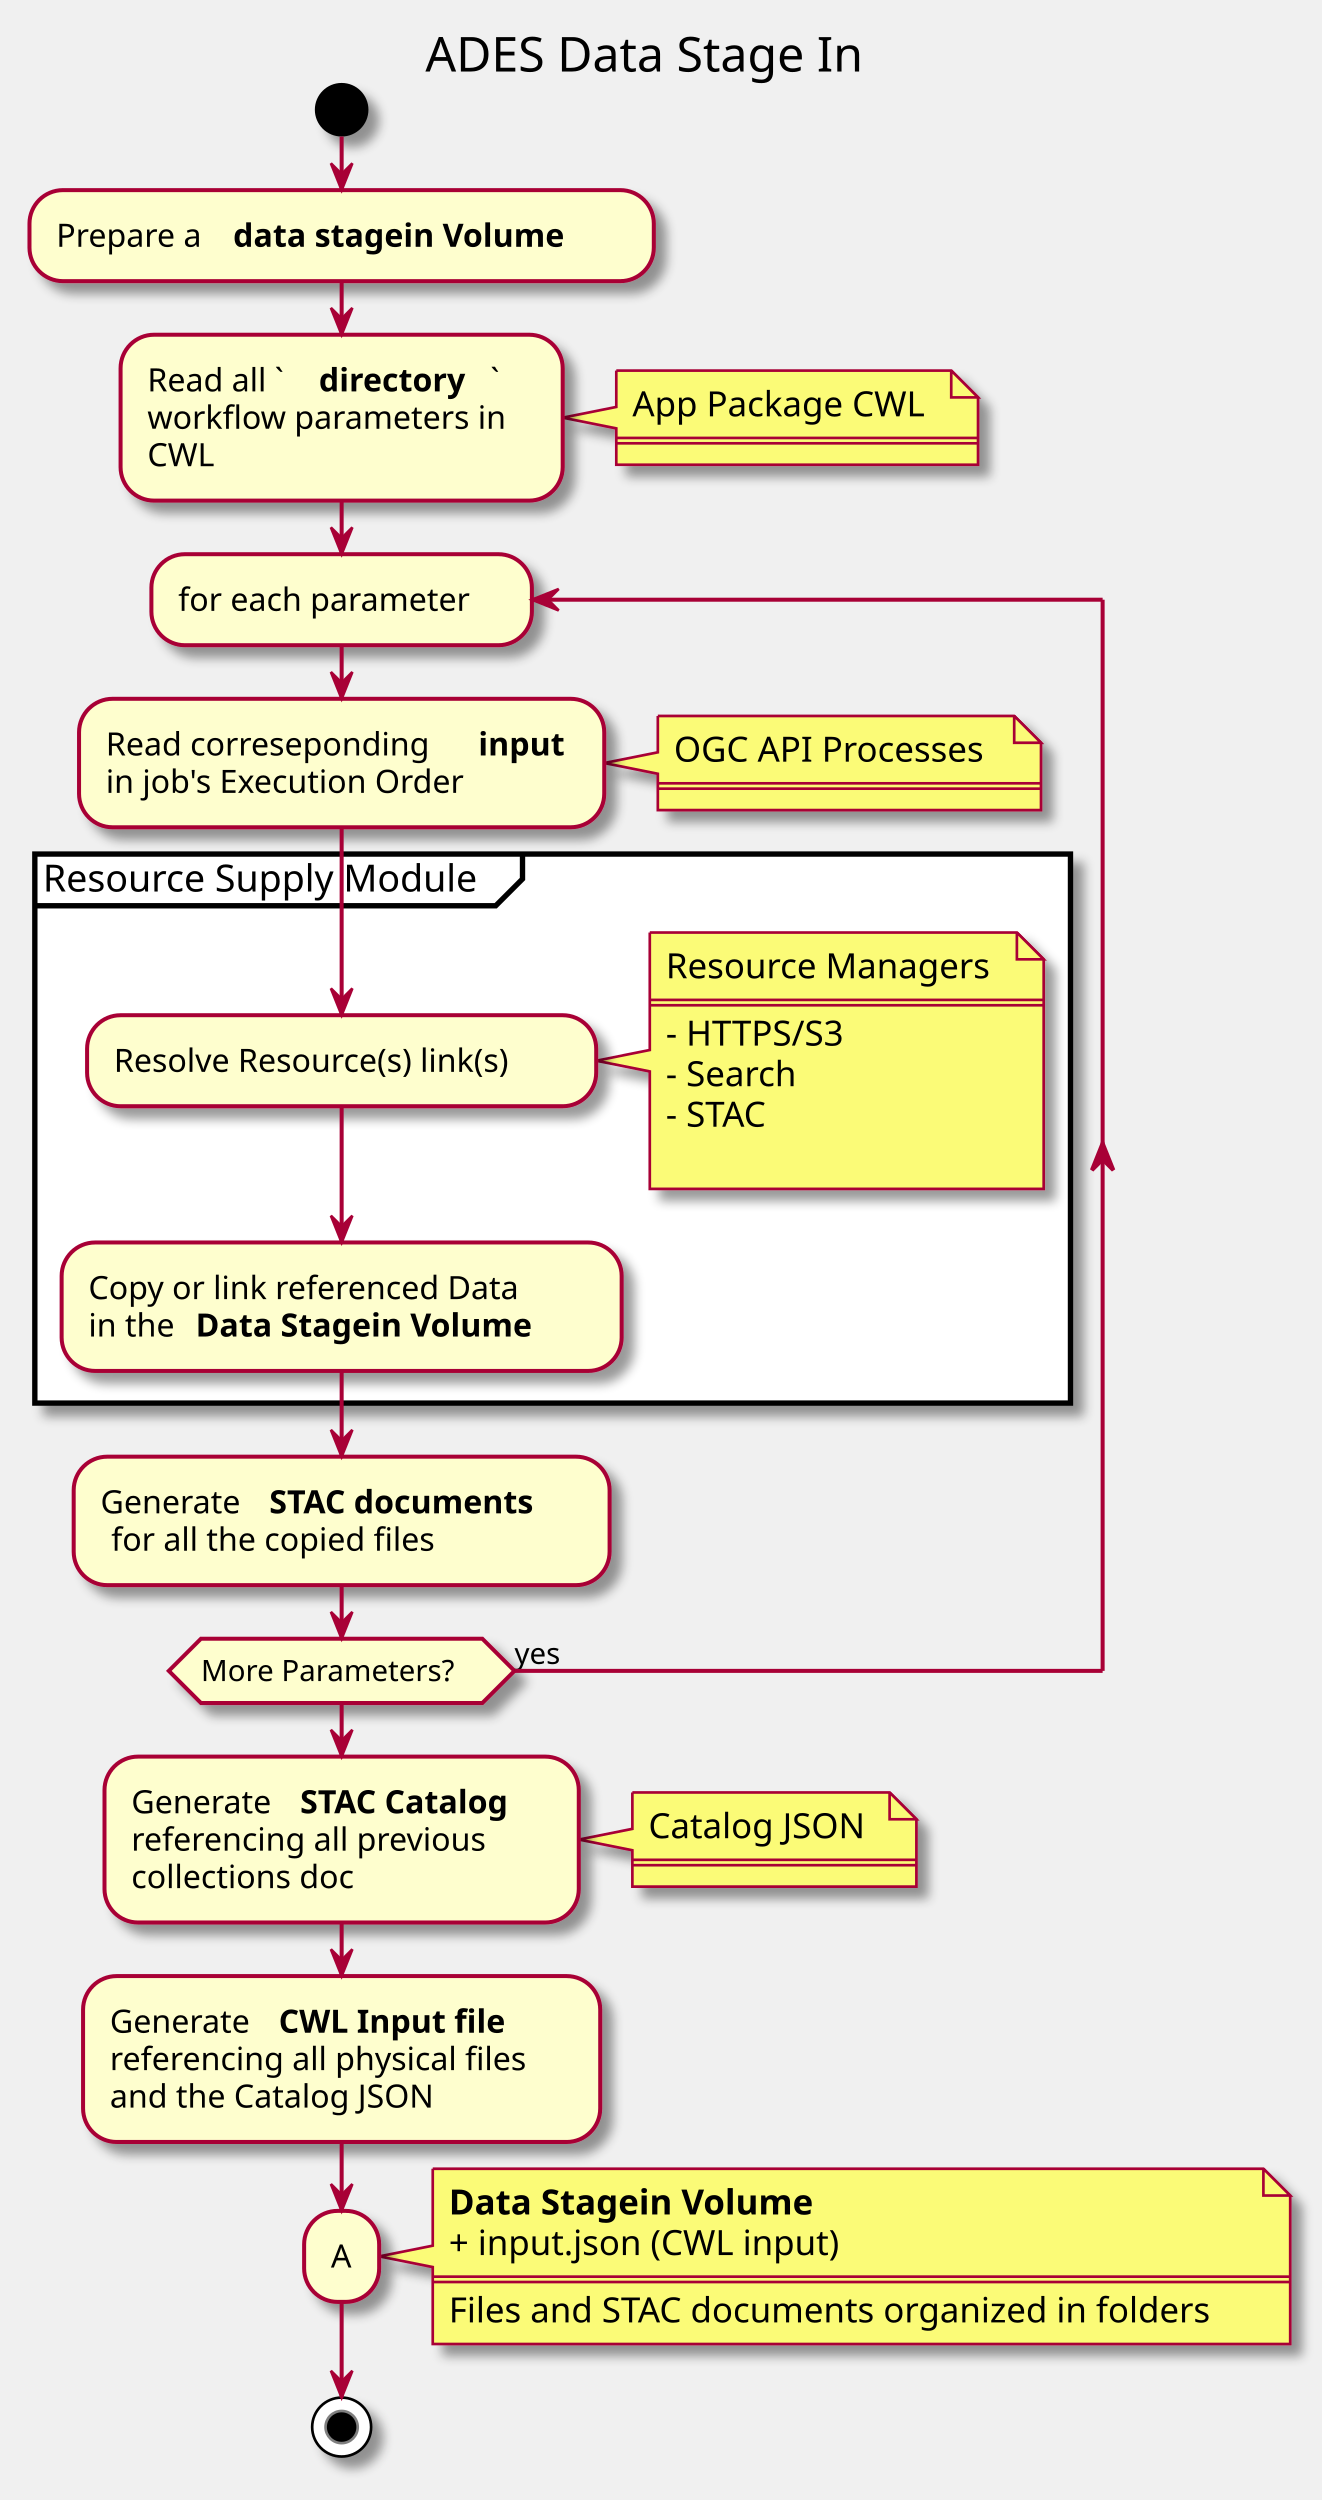
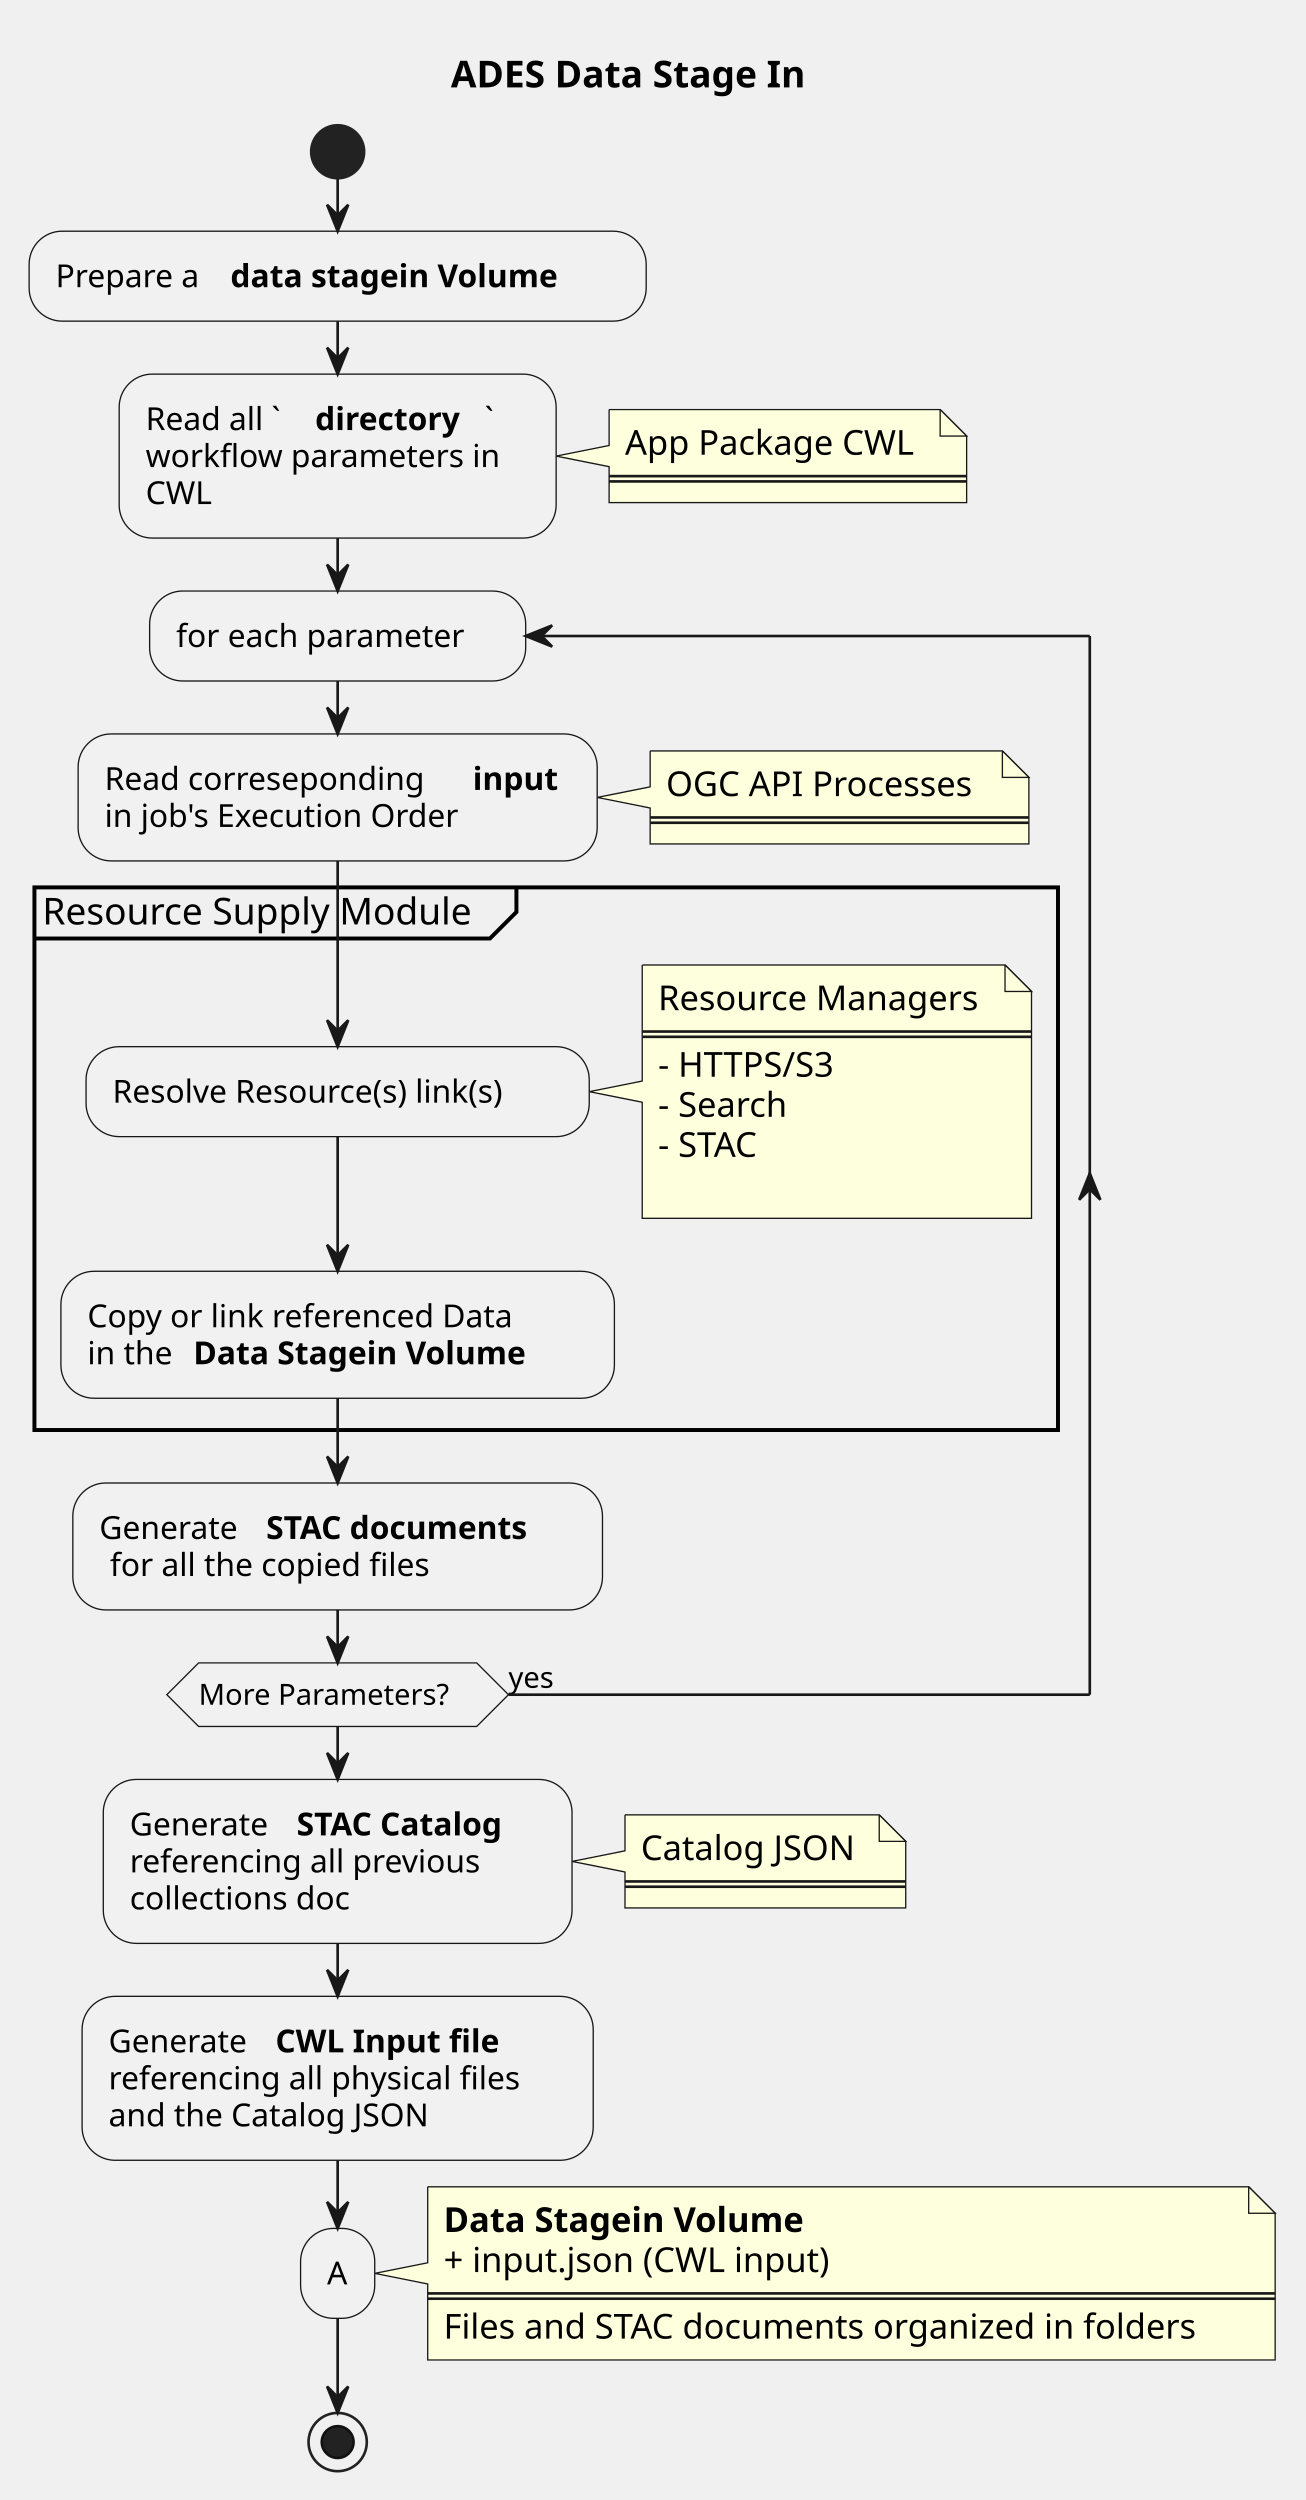
- <svg xmlns="http://www.w3.org/2000/svg" contentScriptType="application/ecmascript" contentStyleType="text/css" height="933px" preserveAspectRatio="none" style="width:493px;height:933px;background:#FFFFFF;" version="1.1" viewBox="0 0 493 933" width="493px" zoomAndPan="magnify">
-   <defs>
-     <filter height="300%" id="f5xf1vuk1yszk" width="300%" x="-1" y="-1">
-       <feGaussianBlur result="blurOut" stdDeviation="2.0" />
-       <feColorMatrix in="blurOut" result="blurOut2" type="matrix" values="0 0 0 0 0 0 0 0 0 0 0 0 0 0 0 0 0 0 .4 0" />
-       <feOffset dx="4.0" dy="4.0" in="blurOut2" result="blurOut3" />
-       <feBlend in="SourceGraphic" in2="blurOut3" mode="normal" />
-     </filter>
-   </defs>
+ <svg xmlns="http://www.w3.org/2000/svg" contentStyleType="text/css" height="944px" preserveAspectRatio="none" style="width:493px;height:944px;background:#FFFFFF;" version="1.1" viewBox="0 0 493 944" width="493px" zoomAndPan="magnify">
+   <defs />
  <g>
-     <text fill="#000000" font-family="sans-serif" font-size="18" lengthAdjust="spacing" textLength="174" x="158.75" y="26.708">ADES Data Stage In</text>
-     <ellipse cx="127.5" cy="40.953" fill="#000000" filter="url(#f5xf1vuk1yszk)" rx="10" ry="10" style="stroke:none;stroke-width:1.0;" />
-     <rect fill="#FEFECE" filter="url(#f5xf1vuk1yszk)" height="33.969" rx="12.5" ry="12.5" style="stroke:#A80036;stroke-width:1.5;" width="233" x="11" y="70.953" />
-     <text fill="#000000" font-family="sans-serif" font-size="12" lengthAdjust="spacing" textLength="62" x="21" y="92.092">Prepare a</text>
-     <text fill="#000000" font-family="sans-serif" font-size="12" font-weight="bold" lengthAdjust="spacing" textLength="147" x="87" y="92.092">data stagein Volume</text>
-     <path d="M230,138.309 L230,151.875 L210,155.875 L230,159.875 L230,173.441 A0,0 0 0 0 230,173.441 L365,173.441 A0,0 0 0 0 365,173.441 L365,148.309 L355,138.309 L230,138.309 A0,0 0 0 0 230,138.309 " fill="#FBFB77" filter="url(#f5xf1vuk1yszk)" style="stroke:#A80036;stroke-width:1.0;" />
-     <path d="M355,138.309 L355,148.309 L365,148.309 L355,138.309 " fill="#FBFB77" style="stroke:#A80036;stroke-width:1.0;" />
-     <text fill="#000000" font-family="sans-serif" font-size="13" lengthAdjust="spacing" textLength="114" x="236" y="155.375">App Package CWL</text>
-     <line style="stroke:#A80036;stroke-width:1.0;" x1="230" x2="365" y1="163.441" y2="163.441" />
-     <line style="stroke:#A80036;stroke-width:1.0;" x1="230" x2="365" y1="165.441" y2="165.441" />
-     <rect fill="#FEFECE" filter="url(#f5xf1vuk1yszk)" height="61.906" rx="12.5" ry="12.5" style="stroke:#A80036;stroke-width:1.5;" width="165" x="45" y="124.922" />
-     <text fill="#000000" font-family="sans-serif" font-size="12" lengthAdjust="spacing" textLength="64" x="55" y="146.06">Read all  `</text>
-     <text fill="#000000" font-family="sans-serif" font-size="12" font-weight="bold" lengthAdjust="spacing" textLength="64" x="119" y="146.06">directory</text>
-     <text fill="#000000" font-family="sans-serif" font-size="12" lengthAdjust="spacing" textLength="6" x="183" y="146.06">`</text>
-     <text fill="#000000" font-family="sans-serif" font-size="12" lengthAdjust="spacing" textLength="145" x="55" y="160.029">workflow parameters in</text>
-     <text fill="#000000" font-family="sans-serif" font-size="12" lengthAdjust="spacing" textLength="25" x="55" y="173.998">CWL</text>
-     <path d="M245.5,267.199 L245.5,280.766 L225.5,284.766 L245.5,288.766 L245.5,302.332 A0,0 0 0 0 245.5,302.332 L388.5,302.332 A0,0 0 0 0 388.5,302.332 L388.5,277.199 L378.5,267.199 L245.5,267.199 A0,0 0 0 0 245.5,267.199 " fill="#FBFB77" filter="url(#f5xf1vuk1yszk)" style="stroke:#A80036;stroke-width:1.0;" />
-     <path d="M378.5,267.199 L378.5,277.199 L388.5,277.199 L378.5,267.199 " fill="#FBFB77" style="stroke:#A80036;stroke-width:1.0;" />
-     <text fill="#000000" font-family="sans-serif" font-size="13" lengthAdjust="spacing" textLength="122" x="251.5" y="284.266">OGC API Processes</text>
-     <line style="stroke:#A80036;stroke-width:1.0;" x1="245.5" x2="388.5" y1="292.332" y2="292.332" />
-     <line style="stroke:#A80036;stroke-width:1.0;" x1="245.5" x2="388.5" y1="294.332" y2="294.332" />
-     <rect fill="#FEFECE" filter="url(#f5xf1vuk1yszk)" height="47.938" rx="12.5" ry="12.5" style="stroke:#A80036;stroke-width:1.5;" width="196" x="29.5" y="260.797" />
-     <text fill="#000000" font-family="sans-serif" font-size="12" lengthAdjust="spacing" textLength="135" x="39.5" y="281.935">Read correseponding</text>
-     <text fill="#000000" font-family="sans-serif" font-size="12" font-weight="bold" lengthAdjust="spacing" textLength="37" x="178.5" y="281.935">input</text>
-     <text fill="#000000" font-family="sans-serif" font-size="12" lengthAdjust="spacing" textLength="148" x="39.5" y="295.904">in job's Execution Order</text>
-     <rect fill="#FFFFFF" filter="url(#f5xf1vuk1yszk)" height="204.898" style="stroke:#000000;stroke-width:2.0;" width="386.5" x="13" y="318.734" />
-     <path d="M195,318.734 L195,328.031 L185,338.031 L13,338.031 " fill="none" style="stroke:#000000;stroke-width:2.0;" />
-     <text fill="#000000" font-family="sans-serif" font-size="14" lengthAdjust="spacing" textLength="172" x="16" y="332.729">Resource Supply Module</text>
-     <path d="M242.5,348.031 L242.5,391.863 L222.5,395.863 L242.5,399.863 L242.5,443.695 A0,0 0 0 0 242.5,443.695 L389.5,443.695 A0,0 0 0 0 389.5,443.695 L389.5,358.031 L379.5,348.031 L242.5,348.031 A0,0 0 0 0 242.5,348.031 " fill="#FBFB77" filter="url(#f5xf1vuk1yszk)" style="stroke:#A80036;stroke-width:1.0;" />
-     <path d="M379.5,348.031 L379.5,358.031 L389.5,358.031 L379.5,348.031 " fill="#FBFB77" style="stroke:#A80036;stroke-width:1.0;" />
-     <text fill="#000000" font-family="sans-serif" font-size="13" lengthAdjust="spacing" textLength="126" x="248.5" y="365.098">Resource Managers</text>
-     <line style="stroke:#A80036;stroke-width:1.0;" x1="242.5" x2="389.5" y1="373.164" y2="373.164" />
-     <line style="stroke:#A80036;stroke-width:1.0;" x1="242.5" x2="389.5" y1="375.164" y2="375.164" />
-     <text fill="#000000" font-family="sans-serif" font-size="13" lengthAdjust="spacing" textLength="71" x="248.5" y="390.231">- HTTPS/S3</text>
-     <text fill="#000000" font-family="sans-serif" font-size="13" lengthAdjust="spacing" textLength="54" x="248.5" y="405.364">- Search</text>
-     <text fill="#000000" font-family="sans-serif" font-size="13" lengthAdjust="spacing" textLength="43" x="248.5" y="420.497">- STAC</text>
-     <text fill="#000000" font-family="sans-serif" font-size="13" lengthAdjust="spacing" textLength="0" x="252.5" y="435.629" />
-     <rect fill="#FEFECE" filter="url(#f5xf1vuk1yszk)" height="33.969" rx="12.5" ry="12.5" style="stroke:#A80036;stroke-width:1.5;" width="190" x="32.5" y="378.879" />
-     <text fill="#000000" font-family="sans-serif" font-size="12" lengthAdjust="spacing" textLength="170" x="42.5" y="400.018">Resolve Resource(s) link(s)</text>
-     <rect fill="#FEFECE" filter="url(#f5xf1vuk1yszk)" height="47.938" rx="12.5" ry="12.5" style="stroke:#A80036;stroke-width:1.5;" width="209" x="23" y="463.695" />
-     <text fill="#000000" font-family="sans-serif" font-size="12" lengthAdjust="spacing" textLength="179" x="33" y="484.834">Copy or link referenced Data</text>
-     <text fill="#000000" font-family="sans-serif" font-size="12" lengthAdjust="spacing" textLength="36" x="33" y="498.803">in the</text>
-     <text fill="#000000" font-family="sans-serif" font-size="12" font-weight="bold" lengthAdjust="spacing" textLength="149" x="73" y="498.803">Data Stagein Volume</text>
-     <rect fill="#FEFECE" filter="url(#f5xf1vuk1yszk)" height="47.938" rx="12.5" ry="12.5" style="stroke:#A80036;stroke-width:1.5;" width="200" x="27.5" y="543.633" />
-     <text fill="#000000" font-family="sans-serif" font-size="12" lengthAdjust="spacing" textLength="59" x="37.5" y="564.771">Generate</text>
-     <text fill="#000000" font-family="sans-serif" font-size="12" font-weight="bold" lengthAdjust="spacing" textLength="117" x="100.5" y="564.771">STAC documents</text>
-     <text fill="#000000" font-family="sans-serif" font-size="12" lengthAdjust="spacing" textLength="135" x="41.5" y="578.74">for all the copied files</text>
-     <rect fill="#FEFECE" filter="url(#f5xf1vuk1yszk)" height="33.969" rx="12.5" ry="12.5" style="stroke:#A80036;stroke-width:1.5;" width="142" x="56.5" y="206.828" />
-     <text fill="#000000" font-family="sans-serif" font-size="12" lengthAdjust="spacing" textLength="122" x="66.5" y="227.967">for each parameter</text>
-     <polygon fill="#FEFECE" filter="url(#f5xf1vuk1yszk)" points="75,611.57,180,611.57,192,623.57,180,635.57,75,635.57,63,623.57,75,611.57" style="stroke:#A80036;stroke-width:1.5;" />
-     <text fill="#000000" font-family="sans-serif" font-size="11" lengthAdjust="spacing" textLength="105" x="75" y="627.378">More Parameters?</text>
-     <text fill="#000000" font-family="sans-serif" font-size="11" lengthAdjust="spacing" textLength="20" x="192" y="620.976">yes</text>
-     <path d="M236,668.957 L236,682.523 L216,686.523 L236,690.523 L236,704.09 A0,0 0 0 0 236,704.09 L342,704.09 A0,0 0 0 0 342,704.09 L342,678.957 L332,668.957 L236,668.957 A0,0 0 0 0 236,668.957 " fill="#FBFB77" filter="url(#f5xf1vuk1yszk)" style="stroke:#A80036;stroke-width:1.0;" />
-     <path d="M332,668.957 L332,678.957 L342,678.957 L332,668.957 " fill="#FBFB77" style="stroke:#A80036;stroke-width:1.0;" />
-     <text fill="#000000" font-family="sans-serif" font-size="13" lengthAdjust="spacing" textLength="85" x="242" y="686.024">Catalog JSON</text>
-     <line style="stroke:#A80036;stroke-width:1.0;" x1="236" x2="342" y1="694.09" y2="694.09" />
-     <line style="stroke:#A80036;stroke-width:1.0;" x1="236" x2="342" y1="696.09" y2="696.09" />
-     <rect fill="#FEFECE" filter="url(#f5xf1vuk1yszk)" height="61.906" rx="12.5" ry="12.5" style="stroke:#A80036;stroke-width:1.5;" width="177" x="39" y="655.57" />
-     <text fill="#000000" font-family="sans-serif" font-size="12" lengthAdjust="spacing" textLength="59" x="49" y="676.709">Generate</text>
-     <text fill="#000000" font-family="sans-serif" font-size="12" font-weight="bold" lengthAdjust="spacing" textLength="94" x="112" y="676.709">STAC Catalog</text>
-     <text fill="#000000" font-family="sans-serif" font-size="12" lengthAdjust="spacing" textLength="147" x="49" y="690.678">referencing all previous</text>
-     <text fill="#000000" font-family="sans-serif" font-size="12" lengthAdjust="spacing" textLength="94" x="49" y="704.646">collections doc</text>
-     <rect fill="#FEFECE" filter="url(#f5xf1vuk1yszk)" height="61.906" rx="12.5" ry="12.5" style="stroke:#A80036;stroke-width:1.5;" width="193" x="31" y="737.477" />
-     <text fill="#000000" font-family="sans-serif" font-size="12" lengthAdjust="spacing" textLength="59" x="41" y="758.615">Generate</text>
-     <text fill="#000000" font-family="sans-serif" font-size="12" font-weight="bold" lengthAdjust="spacing" textLength="98" x="104" y="758.615">CWL Input file</text>
-     <text fill="#000000" font-family="sans-serif" font-size="12" lengthAdjust="spacing" textLength="173" x="41" y="772.584">referencing all physical files</text>
-     <text fill="#000000" font-family="sans-serif" font-size="12" lengthAdjust="spacing" textLength="134" x="41" y="786.553">and the Catalog JSON</text>
-     <path d="M161.5,809.383 L161.5,838.082 L141.5,842.082 L161.5,846.082 L161.5,874.781 A0,0 0 0 0 161.5,874.781 L481.5,874.781 A0,0 0 0 0 481.5,874.781 L481.5,819.383 L471.5,809.383 L161.5,809.383 A0,0 0 0 0 161.5,809.383 " fill="#FBFB77" filter="url(#f5xf1vuk1yszk)" style="stroke:#A80036;stroke-width:1.0;" />
-     <path d="M471.5,809.383 L471.5,819.383 L481.5,819.383 L471.5,809.383 " fill="#FBFB77" style="stroke:#A80036;stroke-width:1.0;" />
-     <text fill="#000000" font-family="sans-serif" font-size="13" font-weight="bold" lengthAdjust="spacing" textLength="156" x="167.5" y="826.45">Data Stagein Volume</text>
-     <text fill="#000000" font-family="sans-serif" font-size="13" lengthAdjust="spacing" textLength="154" x="167.5" y="841.582">+ input.json (CWL input)</text>
-     <line style="stroke:#A80036;stroke-width:1.0;" x1="161.5" x2="481.5" y1="849.648" y2="849.648" />
-     <line style="stroke:#A80036;stroke-width:1.0;" x1="161.5" x2="481.5" y1="851.648" y2="851.648" />
-     <text fill="#000000" font-family="sans-serif" font-size="13" lengthAdjust="spacing" textLength="299" x="167.5" y="866.715">Files and STAC documents organized in folders</text>
-     <rect fill="#FEFECE" filter="url(#f5xf1vuk1yszk)" height="33.969" rx="12.5" ry="12.5" style="stroke:#A80036;stroke-width:1.5;" width="28" x="113.5" y="825.098" />
-     <text fill="#000000" font-family="sans-serif" font-size="12" lengthAdjust="spacing" textLength="8" x="123.5" y="846.236">A</text>
-     <ellipse cx="127.5" cy="905.781" fill="#FFFFFF" filter="url(#f5xf1vuk1yszk)" rx="11" ry="11" style="stroke:#000000;stroke-width:1.0;" />
-     <ellipse cx="127.5" cy="905.781" fill="#000000" rx="6" ry="6" style="stroke:#7F7F7F;stroke-width:1.0;" />
-     <line style="stroke:#A80036;stroke-width:1.5;" x1="127.5" x2="127.5" y1="50.953" y2="70.953" />
-     <polygon fill="#A80036" points="123.5,60.953,127.5,70.953,131.5,60.953,127.5,64.953" style="stroke:#A80036;stroke-width:1.0;" />
-     <line style="stroke:#A80036;stroke-width:1.5;" x1="127.5" x2="127.5" y1="104.922" y2="124.922" />
-     <polygon fill="#A80036" points="123.5,114.922,127.5,124.922,131.5,114.922,127.5,118.922" style="stroke:#A80036;stroke-width:1.0;" />
-     <line style="stroke:#A80036;stroke-width:1.5;" x1="127.5" x2="127.5" y1="412.848" y2="463.695" />
-     <polygon fill="#A80036" points="123.5,453.695,127.5,463.695,131.5,453.695,127.5,457.695" style="stroke:#A80036;stroke-width:1.0;" />
-     <line style="stroke:#A80036;stroke-width:1.5;" x1="127.5" x2="127.5" y1="308.734" y2="378.879" />
-     <polygon fill="#A80036" points="123.5,368.879,127.5,378.879,131.5,368.879,127.5,372.879" style="stroke:#A80036;stroke-width:1.0;" />
-     <line style="stroke:#A80036;stroke-width:1.5;" x1="127.5" x2="127.5" y1="511.633" y2="543.633" />
-     <polygon fill="#A80036" points="123.5,533.633,127.5,543.633,131.5,533.633,127.5,537.633" style="stroke:#A80036;stroke-width:1.0;" />
-     <line style="stroke:#A80036;stroke-width:1.5;" x1="127.5" x2="127.5" y1="240.797" y2="260.797" />
-     <polygon fill="#A80036" points="123.5,250.797,127.5,260.797,131.5,250.797,127.5,254.797" style="stroke:#A80036;stroke-width:1.0;" />
-     <line style="stroke:#A80036;stroke-width:1.5;" x1="192" x2="411.5" y1="623.57" y2="623.57" />
-     <polygon fill="#A80036" points="407.5,436.691,411.5,426.691,415.5,436.691,411.5,432.691" style="stroke:#A80036;stroke-width:1.5;" />
-     <line style="stroke:#A80036;stroke-width:1.5;" x1="411.5" x2="411.5" y1="223.812" y2="623.57" />
-     <line style="stroke:#A80036;stroke-width:1.5;" x1="411.5" x2="198.5" y1="223.812" y2="223.812" />
-     <polygon fill="#A80036" points="208.5,219.812,198.5,223.812,208.5,227.812,204.5,223.812" style="stroke:#A80036;stroke-width:1.0;" />
-     <line style="stroke:#A80036;stroke-width:1.5;" x1="127.5" x2="127.5" y1="591.57" y2="611.57" />
-     <polygon fill="#A80036" points="123.5,601.57,127.5,611.57,131.5,601.57,127.5,605.57" style="stroke:#A80036;stroke-width:1.0;" />
-     <line style="stroke:#A80036;stroke-width:1.5;" x1="127.5" x2="127.5" y1="186.828" y2="206.828" />
-     <polygon fill="#A80036" points="123.5,196.828,127.5,206.828,131.5,196.828,127.5,200.828" style="stroke:#A80036;stroke-width:1.0;" />
-     <line style="stroke:#A80036;stroke-width:1.5;" x1="127.5" x2="127.5" y1="635.57" y2="655.57" />
-     <polygon fill="#A80036" points="123.5,645.57,127.5,655.57,131.5,645.57,127.5,649.57" style="stroke:#A80036;stroke-width:1.0;" />
-     <line style="stroke:#A80036;stroke-width:1.5;" x1="127.5" x2="127.5" y1="717.477" y2="737.477" />
-     <polygon fill="#A80036" points="123.5,727.477,127.5,737.477,131.5,727.477,127.5,731.477" style="stroke:#A80036;stroke-width:1.0;" />
-     <line style="stroke:#A80036;stroke-width:1.5;" x1="127.5" x2="127.5" y1="799.383" y2="825.098" />
-     <polygon fill="#A80036" points="123.5,815.098,127.5,825.098,131.5,815.098,127.5,819.098" style="stroke:#A80036;stroke-width:1.0;" />
-     <line style="stroke:#A80036;stroke-width:1.5;" x1="127.5" x2="127.5" y1="859.066" y2="894.781" />
-     <polygon fill="#A80036" points="123.5,884.781,127.5,894.781,131.5,884.781,127.5,888.781" style="stroke:#A80036;stroke-width:1.0;" />
+     <rect height="26.297" style="stroke:#00000000;stroke-width:1.0;fill:none;" width="160" x="165.25" y="15" />
+     <text fill="#000000" font-family="sans-serif" font-size="14" font-weight="bold" lengthAdjust="spacing" textLength="150" x="170.25" y="32.995">ADES Data Stage In</text>
+     <ellipse cx="127.5" cy="57.297" fill="#222222" rx="10" ry="10" style="stroke:#222222;stroke-width:1.0;" />
+     <rect fill="#F1F1F1" height="33.969" rx="12.5" ry="12.5" style="stroke:#181818;stroke-width:0.5;" width="233" x="11" y="87.297" />
+     <text fill="#000000" font-family="sans-serif" font-size="12" lengthAdjust="spacing" textLength="62" x="21" y="108.436">Prepare a</text>
+     <text fill="#000000" font-family="sans-serif" font-size="12" font-weight="bold" lengthAdjust="spacing" textLength="147" x="87" y="108.436">data stagein Volume</text>
+     <path d="M230,154.652 L230,168.219 L210,172.219 L230,176.219 L230,189.785 A0,0 0 0 0 230,189.785 L365,189.785 A0,0 0 0 0 365,189.785 L365,164.652 L355,154.652 L230,154.652 A0,0 0 0 0 230,154.652 " fill="#FEFFDD" style="stroke:#181818;stroke-width:0.5;" />
+     <path d="M355,154.652 L355,164.652 L365,164.652 L355,154.652 " fill="#FEFFDD" style="stroke:#181818;stroke-width:0.5;" />
+     <text fill="#000000" font-family="sans-serif" font-size="13" lengthAdjust="spacing" textLength="114" x="236" y="171.719">App Package CWL</text>
+     <line style="stroke:#181818;stroke-width:1.0;" x1="230" x2="365" y1="179.785" y2="179.785" />
+     <line style="stroke:#181818;stroke-width:1.0;" x1="230" x2="365" y1="181.785" y2="181.785" />
+     <rect fill="#F1F1F1" height="61.906" rx="12.5" ry="12.5" style="stroke:#181818;stroke-width:0.5;" width="165" x="45" y="141.266" />
+     <text fill="#000000" font-family="sans-serif" font-size="12" lengthAdjust="spacing" textLength="64" x="55" y="162.404">Read all  `</text>
+     <text fill="#000000" font-family="sans-serif" font-size="12" font-weight="bold" lengthAdjust="spacing" textLength="64" x="119" y="162.404">directory</text>
+     <text fill="#000000" font-family="sans-serif" font-size="12" lengthAdjust="spacing" textLength="6" x="183" y="162.404">`</text>
+     <text fill="#000000" font-family="sans-serif" font-size="12" lengthAdjust="spacing" textLength="145" x="55" y="176.373">workflow parameters in</text>
+     <text fill="#000000" font-family="sans-serif" font-size="12" lengthAdjust="spacing" textLength="25" x="55" y="190.342">CWL</text>
+     <path d="M245.5,283.543 L245.5,297.109 L225.5,301.109 L245.5,305.109 L245.5,318.676 A0,0 0 0 0 245.5,318.676 L388.5,318.676 A0,0 0 0 0 388.5,318.676 L388.5,293.543 L378.5,283.543 L245.5,283.543 A0,0 0 0 0 245.5,283.543 " fill="#FEFFDD" style="stroke:#181818;stroke-width:0.5;" />
+     <path d="M378.5,283.543 L378.5,293.543 L388.5,293.543 L378.5,283.543 " fill="#FEFFDD" style="stroke:#181818;stroke-width:0.5;" />
+     <text fill="#000000" font-family="sans-serif" font-size="13" lengthAdjust="spacing" textLength="122" x="251.5" y="300.61">OGC API Processes</text>
+     <line style="stroke:#181818;stroke-width:1.0;" x1="245.5" x2="388.5" y1="308.676" y2="308.676" />
+     <line style="stroke:#181818;stroke-width:1.0;" x1="245.5" x2="388.5" y1="310.676" y2="310.676" />
+     <rect fill="#F1F1F1" height="47.938" rx="12.5" ry="12.5" style="stroke:#181818;stroke-width:0.5;" width="196" x="29.5" y="277.141" />
+     <text fill="#000000" font-family="sans-serif" font-size="12" lengthAdjust="spacing" textLength="135" x="39.5" y="298.279">Read correseponding</text>
+     <text fill="#000000" font-family="sans-serif" font-size="12" font-weight="bold" lengthAdjust="spacing" textLength="37" x="178.5" y="298.279">input</text>
+     <text fill="#000000" font-family="sans-serif" font-size="12" lengthAdjust="spacing" textLength="148" x="39.5" y="312.248">in job's Execution Order</text>
+     <rect fill="none" height="204.898" style="stroke:#000000;stroke-width:1.5;" width="386.5" x="13" y="335.078" />
+     <path d="M195,335.078 L195,344.375 L185,354.375 L13,354.375 " fill="none" style="stroke:#000000;stroke-width:1.5;" />
+     <text fill="#000000" font-family="sans-serif" font-size="14" lengthAdjust="spacing" textLength="172" x="16" y="349.073">Resource Supply Module</text>
+     <path d="M242.5,364.375 L242.5,408.207 L222.5,412.207 L242.5,416.207 L242.5,460.039 A0,0 0 0 0 242.5,460.039 L389.5,460.039 A0,0 0 0 0 389.5,460.039 L389.5,374.375 L379.5,364.375 L242.5,364.375 A0,0 0 0 0 242.5,364.375 " fill="#FEFFDD" style="stroke:#181818;stroke-width:0.5;" />
+     <path d="M379.5,364.375 L379.5,374.375 L389.5,374.375 L379.5,364.375 " fill="#FEFFDD" style="stroke:#181818;stroke-width:0.5;" />
+     <text fill="#000000" font-family="sans-serif" font-size="13" lengthAdjust="spacing" textLength="126" x="248.5" y="381.442">Resource Managers</text>
+     <line style="stroke:#181818;stroke-width:1.0;" x1="242.5" x2="389.5" y1="389.508" y2="389.508" />
+     <line style="stroke:#181818;stroke-width:1.0;" x1="242.5" x2="389.5" y1="391.508" y2="391.508" />
+     <text fill="#000000" font-family="sans-serif" font-size="13" lengthAdjust="spacing" textLength="71" x="248.5" y="406.575">- HTTPS/S3</text>
+     <text fill="#000000" font-family="sans-serif" font-size="13" lengthAdjust="spacing" textLength="54" x="248.5" y="421.707">- Search</text>
+     <text fill="#000000" font-family="sans-serif" font-size="13" lengthAdjust="spacing" textLength="43" x="248.5" y="436.84">- STAC</text>
+     <text fill="#000000" font-family="sans-serif" font-size="13" lengthAdjust="spacing" textLength="4" x="248.5" y="451.973"> </text>
+     <rect fill="#F1F1F1" height="33.969" rx="12.5" ry="12.5" style="stroke:#181818;stroke-width:0.5;" width="190" x="32.5" y="395.223" />
+     <text fill="#000000" font-family="sans-serif" font-size="12" lengthAdjust="spacing" textLength="170" x="42.5" y="416.361">Resolve Resource(s) link(s)</text>
+     <rect fill="#F1F1F1" height="47.938" rx="12.5" ry="12.5" style="stroke:#181818;stroke-width:0.5;" width="209" x="23" y="480.039" />
+     <text fill="#000000" font-family="sans-serif" font-size="12" lengthAdjust="spacing" textLength="179" x="33" y="501.178">Copy or link referenced Data</text>
+     <text fill="#000000" font-family="sans-serif" font-size="12" lengthAdjust="spacing" textLength="36" x="33" y="515.146">in the</text>
+     <text fill="#000000" font-family="sans-serif" font-size="12" font-weight="bold" lengthAdjust="spacing" textLength="149" x="73" y="515.146">Data Stagein Volume</text>
+     <rect fill="#F1F1F1" height="47.938" rx="12.5" ry="12.5" style="stroke:#181818;stroke-width:0.5;" width="200" x="27.5" y="559.977" />
+     <text fill="#000000" font-family="sans-serif" font-size="12" lengthAdjust="spacing" textLength="59" x="37.5" y="581.115">Generate</text>
+     <text fill="#000000" font-family="sans-serif" font-size="12" font-weight="bold" lengthAdjust="spacing" textLength="117" x="100.5" y="581.115">STAC documents</text>
+     <text fill="#000000" font-family="sans-serif" font-size="12" lengthAdjust="spacing" textLength="135" x="41.5" y="595.084">for all the copied files</text>
+     <rect fill="#F1F1F1" height="33.969" rx="12.5" ry="12.5" style="stroke:#181818;stroke-width:0.5;" width="142" x="56.5" y="223.172" />
+     <text fill="#000000" font-family="sans-serif" font-size="12" lengthAdjust="spacing" textLength="122" x="66.5" y="244.31">for each parameter</text>
+     <polygon fill="#F1F1F1" points="75,627.914,180,627.914,192,639.914,180,651.914,75,651.914,63,639.914,75,627.914" style="stroke:#181818;stroke-width:0.5;" />
+     <text fill="#000000" font-family="sans-serif" font-size="11" lengthAdjust="spacing" textLength="105" x="75" y="643.722">More Parameters?</text>
+     <text fill="#000000" font-family="sans-serif" font-size="11" lengthAdjust="spacing" textLength="20" x="192" y="637.32">yes</text>
+     <path d="M236,685.301 L236,698.867 L216,702.867 L236,706.867 L236,720.434 A0,0 0 0 0 236,720.434 L342,720.434 A0,0 0 0 0 342,720.434 L342,695.301 L332,685.301 L236,685.301 A0,0 0 0 0 236,685.301 " fill="#FEFFDD" style="stroke:#181818;stroke-width:0.5;" />
+     <path d="M332,685.301 L332,695.301 L342,695.301 L332,685.301 " fill="#FEFFDD" style="stroke:#181818;stroke-width:0.5;" />
+     <text fill="#000000" font-family="sans-serif" font-size="13" lengthAdjust="spacing" textLength="85" x="242" y="702.368">Catalog JSON</text>
+     <line style="stroke:#181818;stroke-width:1.0;" x1="236" x2="342" y1="710.434" y2="710.434" />
+     <line style="stroke:#181818;stroke-width:1.0;" x1="236" x2="342" y1="712.434" y2="712.434" />
+     <rect fill="#F1F1F1" height="61.906" rx="12.5" ry="12.5" style="stroke:#181818;stroke-width:0.5;" width="177" x="39" y="671.914" />
+     <text fill="#000000" font-family="sans-serif" font-size="12" lengthAdjust="spacing" textLength="59" x="49" y="693.053">Generate</text>
+     <text fill="#000000" font-family="sans-serif" font-size="12" font-weight="bold" lengthAdjust="spacing" textLength="94" x="112" y="693.053">STAC Catalog</text>
+     <text fill="#000000" font-family="sans-serif" font-size="12" lengthAdjust="spacing" textLength="147" x="49" y="707.021">referencing all previous</text>
+     <text fill="#000000" font-family="sans-serif" font-size="12" lengthAdjust="spacing" textLength="94" x="49" y="720.99">collections doc</text>
+     <rect fill="#F1F1F1" height="61.906" rx="12.5" ry="12.5" style="stroke:#181818;stroke-width:0.5;" width="193" x="31" y="753.82" />
+     <text fill="#000000" font-family="sans-serif" font-size="12" lengthAdjust="spacing" textLength="59" x="41" y="774.959">Generate</text>
+     <text fill="#000000" font-family="sans-serif" font-size="12" font-weight="bold" lengthAdjust="spacing" textLength="98" x="104" y="774.959">CWL Input file</text>
+     <text fill="#000000" font-family="sans-serif" font-size="12" lengthAdjust="spacing" textLength="173" x="41" y="788.928">referencing all physical files</text>
+     <text fill="#000000" font-family="sans-serif" font-size="12" lengthAdjust="spacing" textLength="134" x="41" y="802.896">and the Catalog JSON</text>
+     <path d="M161.5,825.727 L161.5,854.426 L141.5,858.426 L161.5,862.426 L161.5,891.125 A0,0 0 0 0 161.5,891.125 L481.5,891.125 A0,0 0 0 0 481.5,891.125 L481.5,835.727 L471.5,825.727 L161.5,825.727 A0,0 0 0 0 161.5,825.727 " fill="#FEFFDD" style="stroke:#181818;stroke-width:0.5;" />
+     <path d="M471.5,825.727 L471.5,835.727 L481.5,835.727 L471.5,825.727 " fill="#FEFFDD" style="stroke:#181818;stroke-width:0.5;" />
+     <text fill="#000000" font-family="sans-serif" font-size="13" font-weight="bold" lengthAdjust="spacing" textLength="156" x="167.5" y="842.793">Data Stagein Volume</text>
+     <text fill="#000000" font-family="sans-serif" font-size="13" lengthAdjust="spacing" textLength="154" x="167.5" y="857.926">+ input.json (CWL input)</text>
+     <line style="stroke:#181818;stroke-width:1.0;" x1="161.5" x2="481.5" y1="865.992" y2="865.992" />
+     <line style="stroke:#181818;stroke-width:1.0;" x1="161.5" x2="481.5" y1="867.992" y2="867.992" />
+     <text fill="#000000" font-family="sans-serif" font-size="13" lengthAdjust="spacing" textLength="299" x="167.5" y="883.059">Files and STAC documents organized in folders</text>
+     <rect fill="#F1F1F1" height="33.969" rx="12.5" ry="12.5" style="stroke:#181818;stroke-width:0.5;" width="28" x="113.5" y="841.441" />
+     <text fill="#000000" font-family="sans-serif" font-size="12" lengthAdjust="spacing" textLength="8" x="123.5" y="862.58">A</text>
+     <ellipse cx="127.5" cy="922.125" rx="11" ry="11" style="stroke:#222222;stroke-width:1.0;fill:none;" />
+     <ellipse cx="127.5" cy="922.125" fill="#222222" rx="6" ry="6" style="stroke:#111111;stroke-width:1.0;" />
+     <line style="stroke:#181818;stroke-width:1.0;" x1="127.5" x2="127.5" y1="67.297" y2="87.297" />
+     <polygon fill="#181818" points="123.5,77.297,127.5,87.297,131.5,77.297,127.5,81.297" style="stroke:#181818;stroke-width:1.0;" />
+     <line style="stroke:#181818;stroke-width:1.0;" x1="127.5" x2="127.5" y1="121.266" y2="141.266" />
+     <polygon fill="#181818" points="123.5,131.266,127.5,141.266,131.5,131.266,127.5,135.266" style="stroke:#181818;stroke-width:1.0;" />
+     <line style="stroke:#181818;stroke-width:1.0;" x1="127.5" x2="127.5" y1="429.191" y2="480.039" />
+     <polygon fill="#181818" points="123.5,470.039,127.5,480.039,131.5,470.039,127.5,474.039" style="stroke:#181818;stroke-width:1.0;" />
+     <line style="stroke:#181818;stroke-width:1.0;" x1="127.5" x2="127.5" y1="325.078" y2="395.223" />
+     <polygon fill="#181818" points="123.5,385.223,127.5,395.223,131.5,385.223,127.5,389.223" style="stroke:#181818;stroke-width:1.0;" />
+     <line style="stroke:#181818;stroke-width:1.0;" x1="127.5" x2="127.5" y1="527.977" y2="559.977" />
+     <polygon fill="#181818" points="123.5,549.977,127.5,559.977,131.5,549.977,127.5,553.977" style="stroke:#181818;stroke-width:1.0;" />
+     <line style="stroke:#181818;stroke-width:1.0;" x1="127.5" x2="127.5" y1="257.141" y2="277.141" />
+     <polygon fill="#181818" points="123.5,267.141,127.5,277.141,131.5,267.141,127.5,271.141" style="stroke:#181818;stroke-width:1.0;" />
+     <line style="stroke:#181818;stroke-width:1.0;" x1="192" x2="411.5" y1="639.914" y2="639.914" />
+     <polygon fill="#181818" points="407.5,453.035,411.5,443.035,415.5,453.035,411.5,449.035" style="stroke:#181818;stroke-width:1.0;" />
+     <line style="stroke:#181818;stroke-width:1.0;" x1="411.5" x2="411.5" y1="240.156" y2="639.914" />
+     <line style="stroke:#181818;stroke-width:1.0;" x1="411.5" x2="198.5" y1="240.156" y2="240.156" />
+     <polygon fill="#181818" points="208.5,236.156,198.5,240.156,208.5,244.156,204.5,240.156" style="stroke:#181818;stroke-width:1.0;" />
+     <line style="stroke:#181818;stroke-width:1.0;" x1="127.5" x2="127.5" y1="607.914" y2="627.914" />
+     <polygon fill="#181818" points="123.5,617.914,127.5,627.914,131.5,617.914,127.5,621.914" style="stroke:#181818;stroke-width:1.0;" />
+     <line style="stroke:#181818;stroke-width:1.0;" x1="127.5" x2="127.5" y1="203.172" y2="223.172" />
+     <polygon fill="#181818" points="123.5,213.172,127.5,223.172,131.5,213.172,127.5,217.172" style="stroke:#181818;stroke-width:1.0;" />
+     <line style="stroke:#181818;stroke-width:1.0;" x1="127.5" x2="127.5" y1="651.914" y2="671.914" />
+     <polygon fill="#181818" points="123.5,661.914,127.5,671.914,131.5,661.914,127.5,665.914" style="stroke:#181818;stroke-width:1.0;" />
+     <line style="stroke:#181818;stroke-width:1.0;" x1="127.5" x2="127.5" y1="733.82" y2="753.82" />
+     <polygon fill="#181818" points="123.5,743.82,127.5,753.82,131.5,743.82,127.5,747.82" style="stroke:#181818;stroke-width:1.0;" />
+     <line style="stroke:#181818;stroke-width:1.0;" x1="127.5" x2="127.5" y1="815.727" y2="841.441" />
+     <polygon fill="#181818" points="123.5,831.441,127.5,841.441,131.5,831.441,127.5,835.441" style="stroke:#181818;stroke-width:1.0;" />
+     <line style="stroke:#181818;stroke-width:1.0;" x1="127.5" x2="127.5" y1="875.41" y2="911.125" />
+     <polygon fill="#181818" points="123.5,901.125,127.5,911.125,131.5,901.125,127.5,905.125" style="stroke:#181818;stroke-width:1.0;" />
  </g>
</svg>
